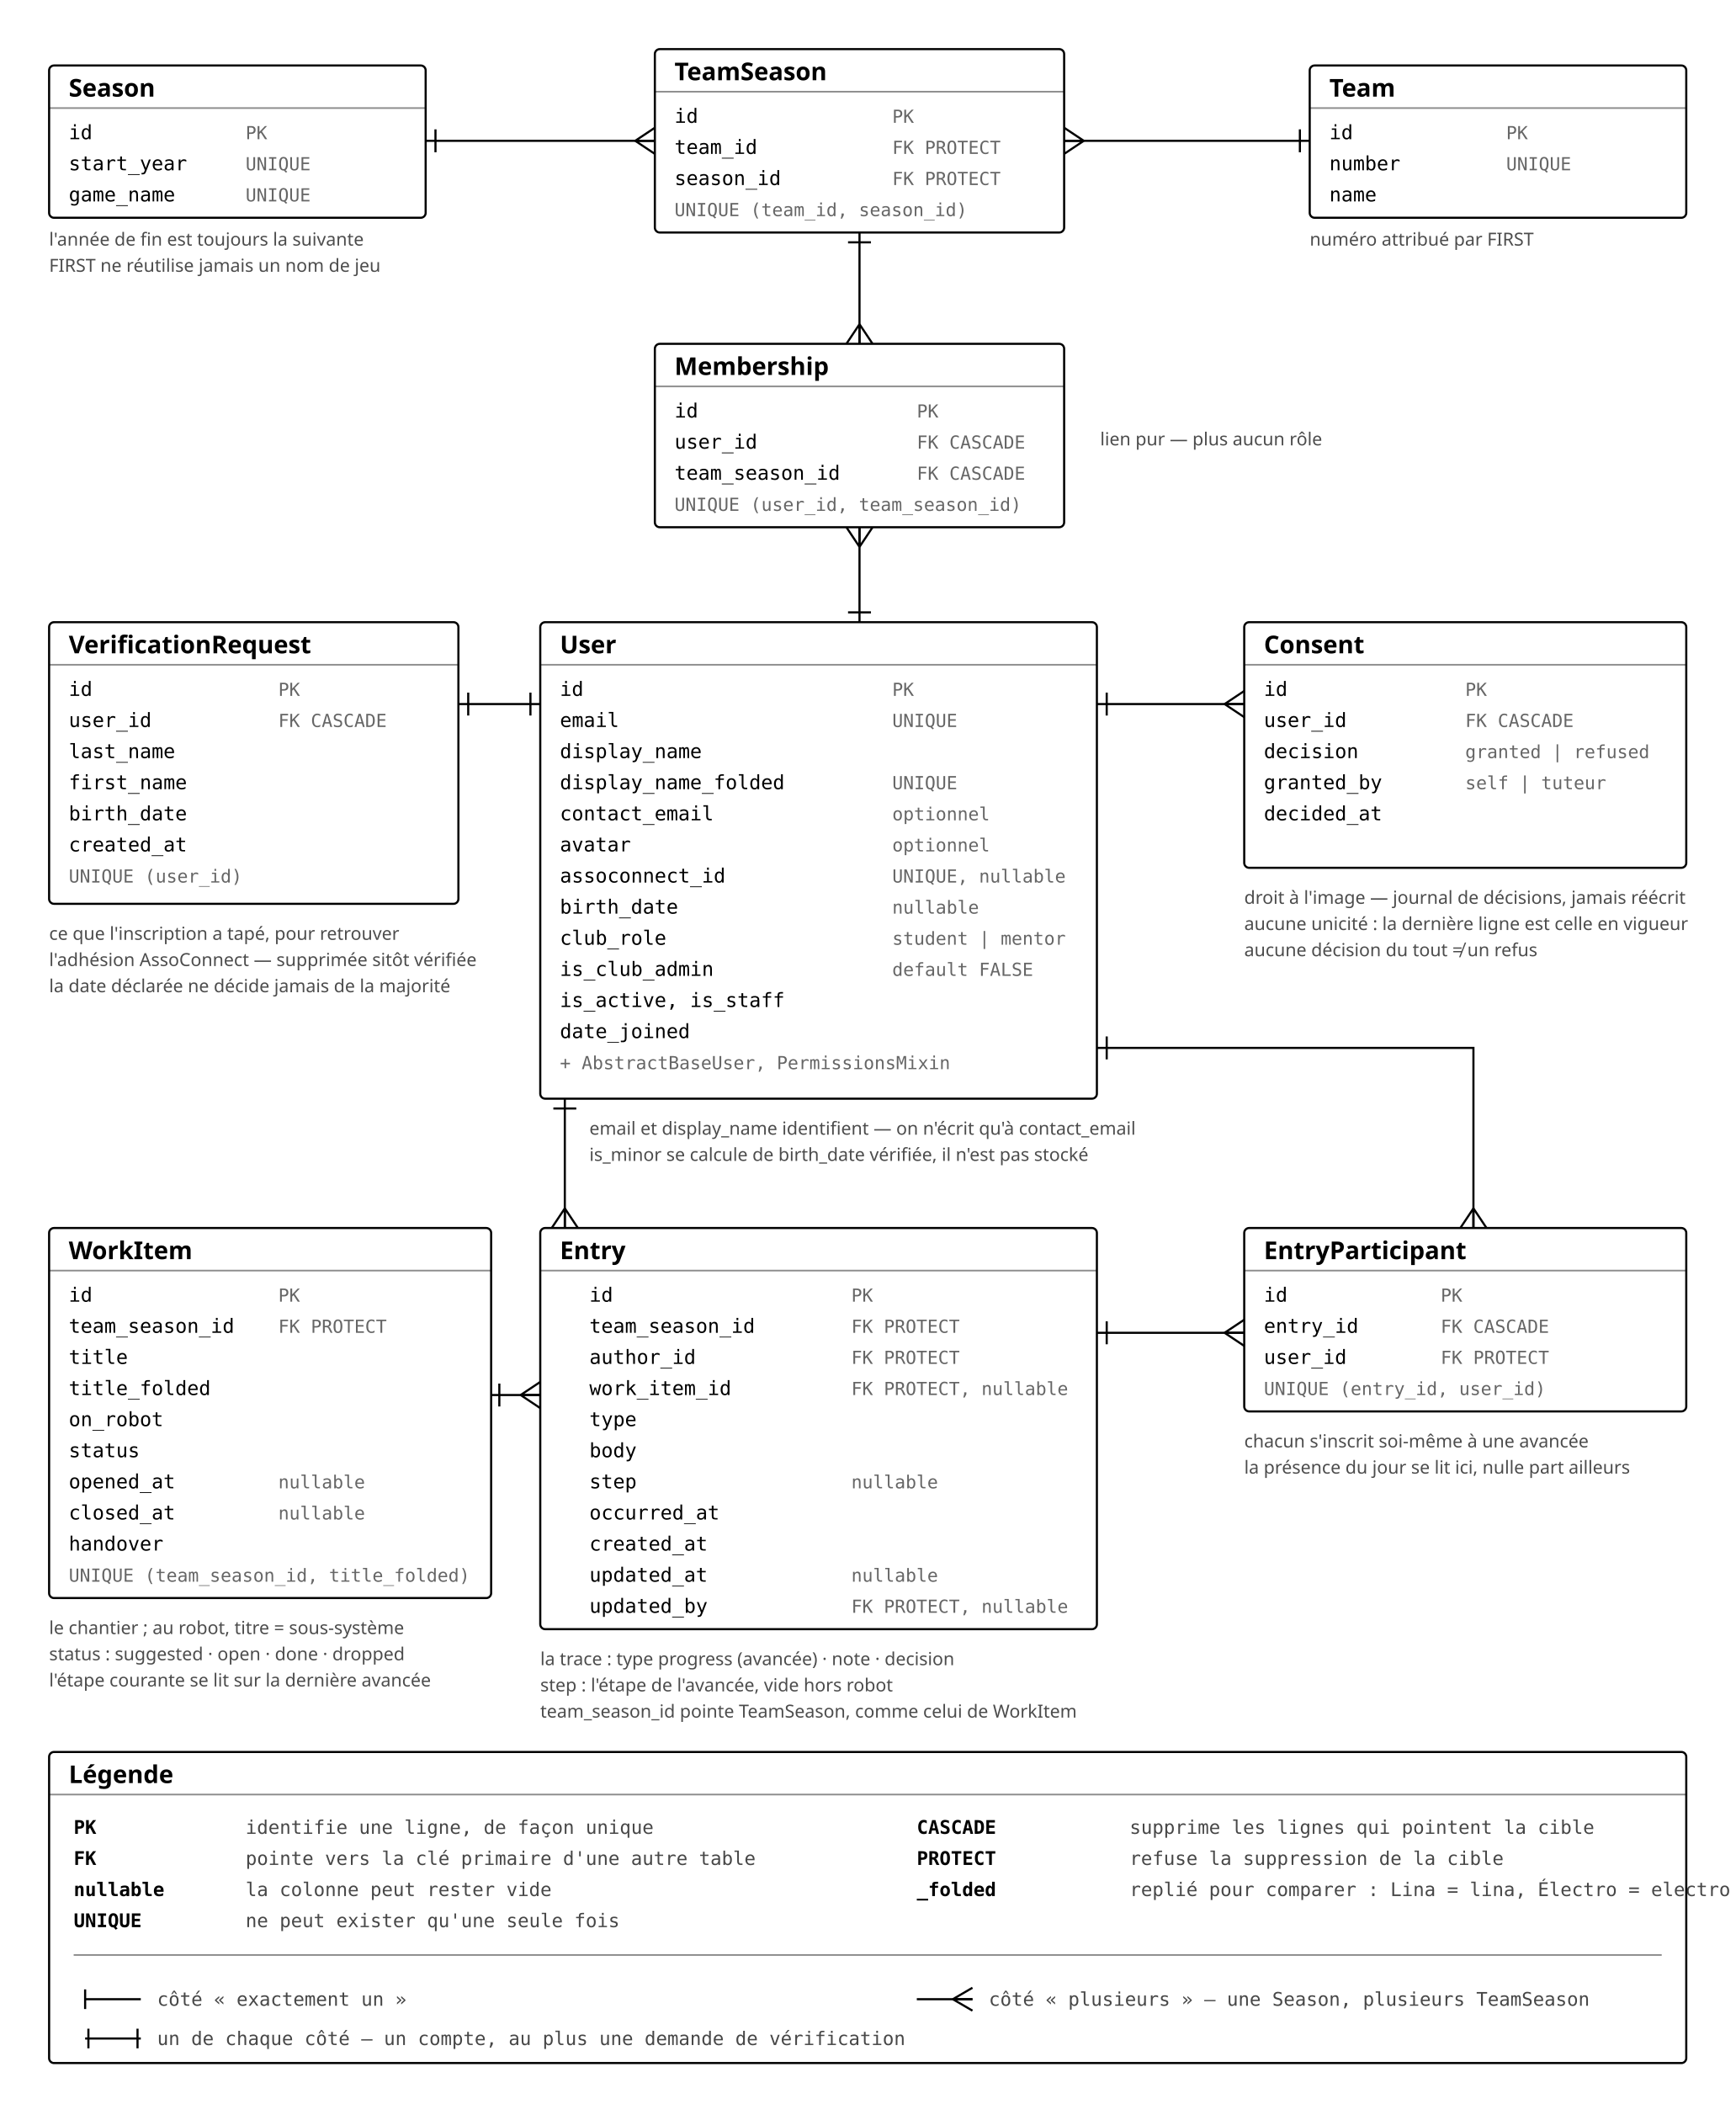
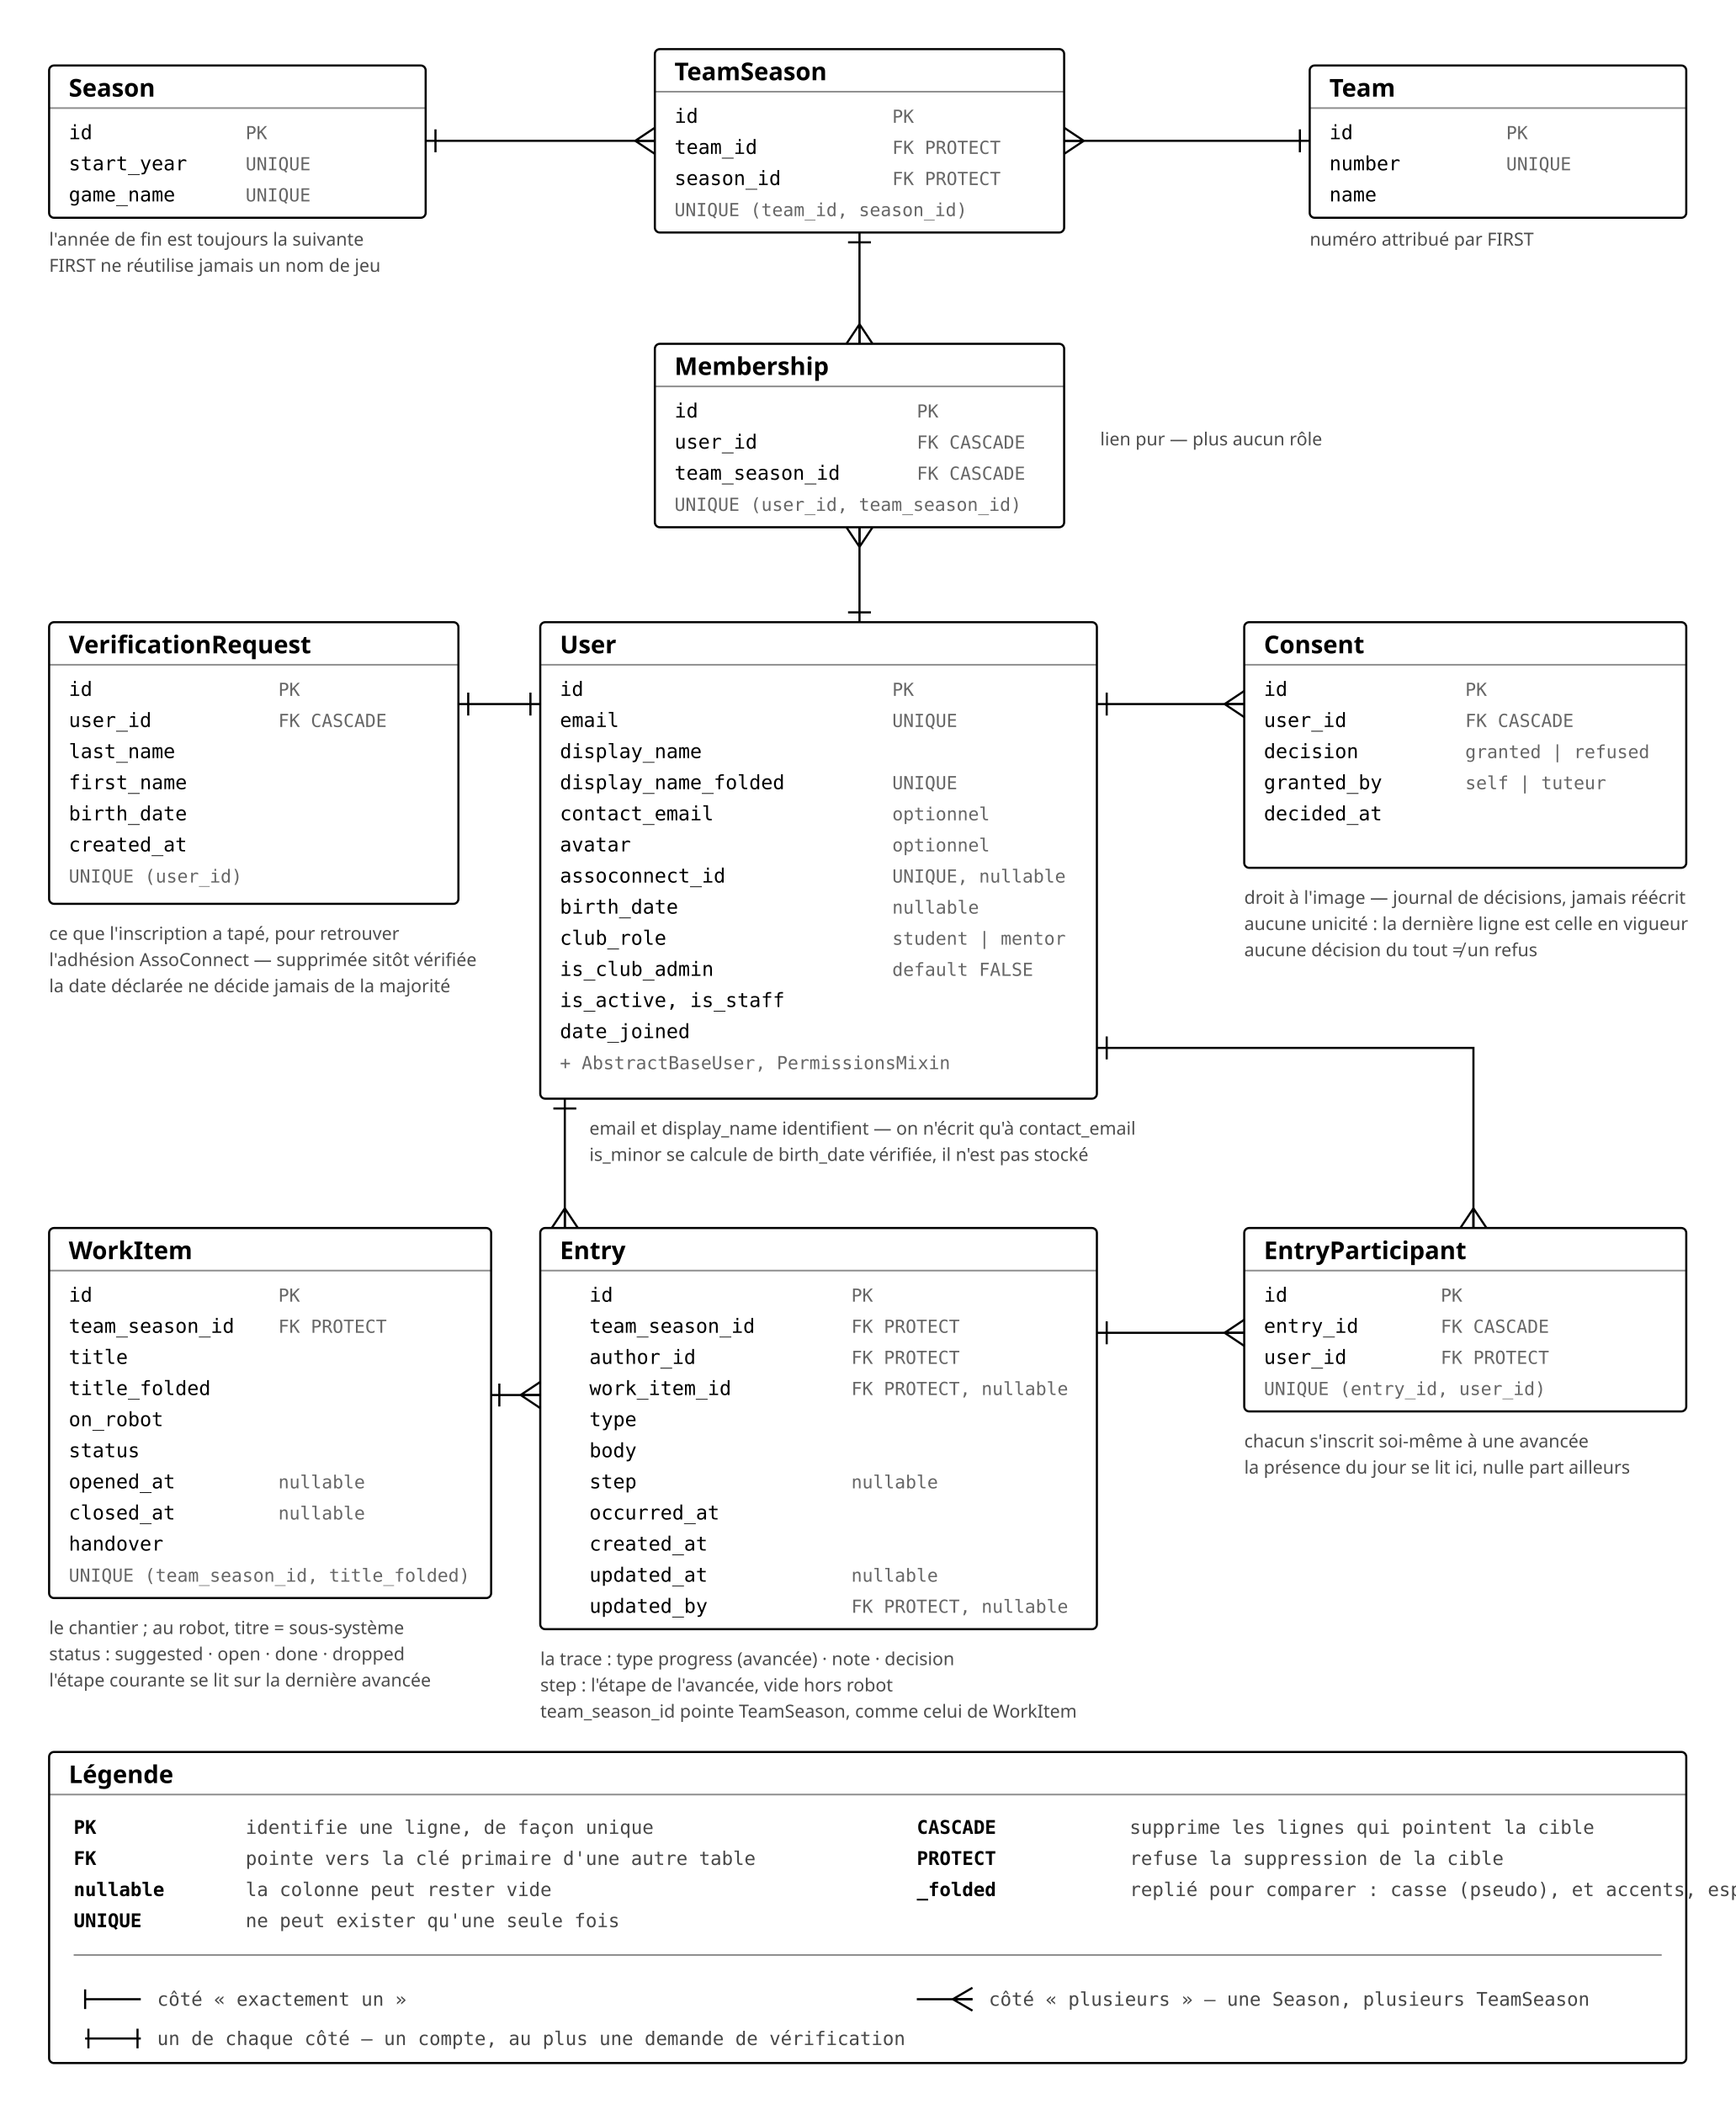
<svg xmlns="http://www.w3.org/2000/svg" viewBox="0 0 1060 1285" role="img" aria-labelledby="t d" font-family="IBM Plex Mono, ui-monospace, monospace">
  <style>
    .bx   { fill:none; stroke:currentColor; stroke-width:1.3 }
    .sep  { stroke:currentColor; stroke-width:1; opacity:.45 }
    .ttl  { font-family:"IBM Plex Sans Condensed",system-ui,sans-serif;
            font-size:15px; font-weight:700; fill:currentColor }
    .col  { font-size:12px; fill:currentColor }
    .ann  { font-size:11px; fill:currentColor; opacity:.6 }
    .lnk  { stroke:currentColor; stroke-width:1.3; fill:none }
    .crow { stroke:currentColor; stroke-width:1.3; fill:none }
    .cap  { font-family:"IBM Plex Sans Condensed",system-ui,sans-serif;
            font-size:11px; fill:currentColor; opacity:.7 }
    .lgt  { font-size:11.5px; fill:currentColor; font-weight:600 }
    .lgd  { font-size:11.5px; fill:currentColor; opacity:.72 }
  </style>
  <rect class="bx" x="30" y="40" width="230" height="93" rx="3" />
  <line class="sep" x1="30" y1="66" x2="260" y2="66" />
  <text class="ttl" x="42" y="59">Season</text>
  <text class="col" x="42" y="85">id</text>
  <text class="ann" x="150" y="85">PK</text>
  <text class="col" x="42" y="104">start_year</text>
  <text class="ann" x="150" y="104">UNIQUE</text>
  <text class="col" x="42" y="123">game_name</text>
  <text class="ann" x="150" y="123">UNIQUE</text>
  <text class="cap" x="30" y="150">l'année de fin est toujours la suivante</text>
  <text class="cap" x="30" y="166">FIRST ne réutilise jamais un nom de jeu</text>
  <rect class="bx" x="400" y="30" width="250" height="112" rx="3" />
  <line class="sep" x1="400" y1="56" x2="650" y2="56" />
  <text class="ttl" x="412" y="49">TeamSeason</text>
  <text class="col" x="412" y="75">id</text>
  <text class="ann" x="545" y="75">PK</text>
  <text class="col" x="412" y="94">team_id</text>
  <text class="ann" x="545" y="94">FK PROTECT</text>
  <text class="col" x="412" y="113">season_id</text>
  <text class="ann" x="545" y="113">FK PROTECT</text>
  <text class="ann" x="412" y="132">UNIQUE (team_id, season_id)</text>
  <rect class="bx" x="800" y="40" width="230" height="93" rx="3" />
  <line class="sep" x1="800" y1="66" x2="1030" y2="66" />
  <text class="ttl" x="812" y="59">Team</text>
  <text class="col" x="812" y="85">id</text>
  <text class="ann" x="920" y="85">PK</text>
  <text class="col" x="812" y="104">number</text>
  <text class="ann" x="920" y="104">UNIQUE</text>
  <text class="col" x="812" y="123">name</text>
  <text class="cap" x="800" y="150">numéro attribué par FIRST</text>
  <rect class="bx" x="400" y="210" width="250" height="112" rx="3" />
  <line class="sep" x1="400" y1="236" x2="650" y2="236" />
  <text class="ttl" x="412" y="229">Membership</text>
  <text class="col" x="412" y="255">id</text>
  <text class="ann" x="560" y="255">PK</text>
  <text class="col" x="412" y="274">user_id</text>
  <text class="ann" x="560" y="274">FK CASCADE</text>
  <text class="col" x="412" y="293">team_season_id</text>
  <text class="ann" x="560" y="293">FK CASCADE</text>
  <text class="ann" x="412" y="312">UNIQUE (user_id, team_season_id)</text>
  <text class="cap" x="672" y="272">lien pur — plus aucun rôle</text>
  <rect class="bx" x="30" y="380" width="250" height="172" rx="3" />
  <line class="sep" x1="30" y1="406" x2="280" y2="406" />
  <text class="ttl" x="42" y="399">VerificationRequest</text>
  <text class="col" x="42" y="425">id</text>
  <text class="ann" x="170" y="425">PK</text>
  <text class="col" x="42" y="444">user_id</text>
  <text class="ann" x="170" y="444">FK CASCADE</text>
  <text class="col" x="42" y="463">last_name</text>
  <text class="col" x="42" y="482">first_name</text>
  <text class="col" x="42" y="501">birth_date</text>
  <text class="col" x="42" y="520">created_at</text>
  <text class="ann" x="42" y="539">UNIQUE (user_id)</text>
  <text class="cap" x="30" y="574">ce que l'inscription a tapé, pour retrouver</text>
  <text class="cap" x="30" y="590">l'adhésion AssoConnect — supprimée sitôt vérifiée</text>
  <text class="cap" x="30" y="606">la date déclarée ne décide jamais de la majorité</text>
  <rect class="bx" x="330" y="380" width="340" height="291" rx="3" />
  <line class="sep" x1="330" y1="406" x2="670" y2="406" />
  <text class="ttl" x="342" y="399">User</text>
  <text class="col" x="342" y="425">id</text>
  <text class="ann" x="545" y="425">PK</text>
  <text class="col" x="342" y="444">email</text>
  <text class="ann" x="545" y="444">UNIQUE</text>
  <text class="col" x="342" y="463">display_name</text>
  <text class="col" x="342" y="482">display_name_folded</text>
  <text class="ann" x="545" y="482">UNIQUE</text>
  <text class="col" x="342" y="501">contact_email</text>
  <text class="ann" x="545" y="501">optionnel</text>
  <text class="col" x="342" y="520">avatar</text>
  <text class="ann" x="545" y="520">optionnel</text>
  <text class="col" x="342" y="539">assoconnect_id</text>
  <text class="ann" x="545" y="539">UNIQUE, nullable</text>
  <text class="col" x="342" y="558">birth_date</text>
  <text class="ann" x="545" y="558">nullable</text>
  <text class="col" x="342" y="577">club_role</text>
  <text class="ann" x="545" y="577">student | mentor</text>
  <text class="col" x="342" y="596">is_club_admin</text>
  <text class="ann" x="545" y="596">default FALSE</text>
  <text class="col" x="342" y="615">is_active, is_staff</text>
  <text class="col" x="342" y="634">date_joined</text>
  <text class="ann" x="342" y="653">+ AbstractBaseUser, PermissionsMixin</text>
  <text class="cap" x="360" y="693">email et display_name identifient — on n'écrit qu'à contact_email</text>
  <text class="cap" x="360" y="709">is_minor se calcule de birth_date vérifiée, il n'est pas stocké</text>
  <rect class="bx" x="760" y="380" width="270" height="150" rx="3" />
  <line class="sep" x1="760" y1="406" x2="1030" y2="406" />
  <text class="ttl" x="772" y="399">Consent</text>
  <text class="col" x="772" y="425">id</text>
  <text class="ann" x="895" y="425">PK</text>
  <text class="col" x="772" y="444">user_id</text>
  <text class="ann" x="895" y="444">FK CASCADE</text>
  <text class="col" x="772" y="463">decision</text>
  <text class="ann" x="895" y="463">granted | refused</text>
  <text class="col" x="772" y="482">granted_by</text>
  <text class="ann" x="895" y="482">self | tuteur</text>
  <text class="col" x="772" y="501">decided_at</text>
  <text class="cap" x="760" y="552">droit à l'image — journal de décisions, jamais réécrit</text>
  <text class="cap" x="760" y="568">aucune unicité : la dernière ligne est celle en vigueur</text>
  <text class="cap" x="760" y="584">aucune décision du tout ≠ un refus</text>
  <line class="lnk" x1="260" y1="86" x2="400" y2="86" />
  <line class="crow" x1="266" y1="79" x2="266" y2="93" />
  <path class="crow" d="M388,86 L400,78 M388,86 L400,86 M388,86 L400,94" />
  <line class="lnk" x1="650" y1="86" x2="800" y2="86" />
  <line class="crow" x1="794" y1="79" x2="794" y2="93" />
  <path class="crow" d="M662,86 L650,78 M662,86 L650,86 M662,86 L650,94" />
  <line class="lnk" x1="525" y1="142" x2="525" y2="210" />
  <line class="crow" x1="518" y1="148" x2="532" y2="148" />
  <path class="crow" d="M525,198 L517,210 M525,198 L525,210 M525,198 L533,210" />
  <line class="lnk" x1="525" y1="322" x2="525" y2="380" />
  <line class="crow" x1="518" y1="374" x2="532" y2="374" />
  <path class="crow" d="M525,334 L517,322 M525,334 L525,322 M525,334 L533,322" />
  <line class="lnk" x1="670" y1="430" x2="760" y2="430" />
  <line class="crow" x1="676" y1="423" x2="676" y2="437" />
  <path class="crow" d="M748,430 L760,422 M748,430 L760,430 M748,430 L760,438" />
  <line class="lnk" x1="280" y1="430" x2="330" y2="430" />
  <line class="crow" x1="286" y1="423" x2="286" y2="437" />
  <line class="crow" x1="324" y1="423" x2="324" y2="437" />
  <rect class="bx" x="30" y="750" width="270" height="226" rx="3" />
  <line class="sep" x1="30" y1="776" x2="300" y2="776" />
  <text class="ttl" x="42" y="769">WorkItem</text>
  <text class="col" x="42" y="795">id</text>
  <text class="ann" x="170" y="795">PK</text>
  <text class="col" x="42" y="814">team_season_id</text>
  <text class="ann" x="170" y="814">FK PROTECT</text>
  <text class="col" x="42" y="833">title</text>
  <text class="col" x="42" y="852">title_folded</text>
  <text class="col" x="42" y="871">on_robot</text>
  <text class="col" x="42" y="890">status</text>
  <text class="col" x="42" y="909">opened_at</text>
  <text class="ann" x="170" y="909">nullable</text>
  <text class="col" x="42" y="928">closed_at</text>
  <text class="ann" x="170" y="928">nullable</text>
  <text class="col" x="42" y="947">handover</text>
  <text class="ann" x="42" y="966">UNIQUE (team_season_id, title_folded)</text>
  <text class="cap" x="30" y="998">le chantier ; au robot, titre = sous-système</text>
  <text class="cap" x="30" y="1014">status : suggested · open · done · dropped</text>
  <text class="cap" x="30" y="1030">l'étape courante se lit sur la dernière avancée</text>
  <rect class="bx" x="330" y="750" width="340" height="245" rx="3" />
  <line class="sep" x1="330" y1="776" x2="670" y2="776" />
  <text class="ttl" x="342" y="769">Entry</text>
  <text class="col" x="360" y="795">id</text>
  <text class="ann" x="520" y="795">PK</text>
  <text class="col" x="360" y="814">team_season_id</text>
  <text class="ann" x="520" y="814">FK PROTECT</text>
  <text class="col" x="360" y="833">author_id</text>
  <text class="ann" x="520" y="833">FK PROTECT</text>
  <text class="col" x="360" y="852">work_item_id</text>
  <text class="ann" x="520" y="852">FK PROTECT, nullable</text>
  <text class="col" x="360" y="871">type</text>
  <text class="col" x="360" y="890">body</text>
  <text class="col" x="360" y="909">step</text>
  <text class="ann" x="520" y="909">nullable</text>
  <text class="col" x="360" y="928">occurred_at</text>
  <text class="col" x="360" y="947">created_at</text>
  <text class="col" x="360" y="966">updated_at</text>
  <text class="ann" x="520" y="966">nullable</text>
  <text class="col" x="360" y="985">updated_by</text>
  <text class="ann" x="520" y="985">FK PROTECT, nullable</text>
  <text class="cap" x="330" y="1017">la trace : type progress (avancée) · note · decision</text>
  <text class="cap" x="330" y="1033">step : l'étape de l'avancée, vide hors robot</text>
  <text class="cap" x="330" y="1049">team_season_id pointe TeamSeason, comme celui de WorkItem</text>
  <rect class="bx" x="760" y="750" width="270" height="112" rx="3" />
  <line class="sep" x1="760" y1="776" x2="1030" y2="776" />
  <text class="ttl" x="772" y="769">EntryParticipant</text>
  <text class="col" x="772" y="795">id</text>
  <text class="ann" x="880" y="795">PK</text>
  <text class="col" x="772" y="814">entry_id</text>
  <text class="ann" x="880" y="814">FK CASCADE</text>
  <text class="col" x="772" y="833">user_id</text>
  <text class="ann" x="880" y="833">FK PROTECT</text>
  <text class="ann" x="772" y="852">UNIQUE (entry_id, user_id)</text>
  <text class="cap" x="760" y="884">chacun s'inscrit soi-même à une avancée</text>
  <text class="cap" x="760" y="900">la présence du jour se lit ici, nulle part ailleurs</text>
  <line class="lnk" x1="300" y1="852" x2="330" y2="852" />
  <line class="crow" x1="305" y1="845" x2="305" y2="859" />
  <path class="crow" d="M318,852 L330,844 M318,852 L330,852 M318,852 L330,860" />
  <line class="lnk" x1="670" y1="814" x2="760" y2="814" />
  <line class="crow" x1="676" y1="807" x2="676" y2="821" />
  <path class="crow" d="M748,814 L760,806 M748,814 L760,814 M748,814 L760,822" />
  <line class="lnk" x1="345" y1="671" x2="345" y2="750" />
  <line class="crow" x1="338" y1="677" x2="352" y2="677" />
  <path class="crow" d="M345,738 L337,750 M345,738 L345,750 M345,738 L353,750" />
  <path class="lnk" d="M670,640 H900 V750" />
  <line class="crow" x1="676" y1="633" x2="676" y2="647" />
  <path class="crow" d="M900,738 L892,750 M900,738 L900,750 M900,738 L908,750" />
  <rect class="bx" x="30" y="1070" width="1000" height="190" rx="3" />
  <line class="sep" x1="30" y1="1096" x2="1030" y2="1096" />
  <text class="ttl" x="42" y="1089">Légende</text>
  <text class="lgt" x="45" y="1120">PK</text>
  <text class="lgd" x="150" y="1120">identifie une ligne, de façon unique</text>
  <text class="lgt" x="45" y="1139">FK</text>
  <text class="lgd" x="150" y="1139">pointe vers la clé primaire d'une autre table</text>
  <text class="lgt" x="45" y="1158">nullable</text>
  <text class="lgd" x="150" y="1158">la colonne peut rester vide</text>
  <text class="lgt" x="45" y="1177">UNIQUE</text>
  <text class="lgd" x="150" y="1177">ne peut exister qu'une seule fois</text>
  <text class="lgt" x="560" y="1120">CASCADE</text>
  <text class="lgd" x="690" y="1120">supprime les lignes qui pointent la cible</text>
  <text class="lgt" x="560" y="1139">PROTECT</text>
  <text class="lgd" x="690" y="1139">refuse la suppression de la cible</text>
  <text class="lgt" x="560" y="1158">_folded</text>
-   <text class="lgd" x="690" y="1158">replié pour comparer : Lina = lina, Électro = electro</text>
+   <text class="lgd" x="690" y="1158">replié pour comparer : casse (pseudo), et accents, espaces (titre)</text>
  <line class="sep" x1="45" y1="1194" x2="1015" y2="1194" />
  <line class="crow" x1="52" y1="1215" x2="52" y2="1227" />
  <line class="lnk" x1="52" y1="1221" x2="86" y2="1221" />
  <text class="lgd" x="96" y="1225">côté « exactement un »</text>
  <line class="lnk" x1="560" y1="1221" x2="594" y2="1221" />
  <path class="crow" d="M582,1221 L594,1214 M582,1221 L594,1221 M582,1221 L594,1228" />
  <text class="lgd" x="604" y="1225">côté « plusieurs » — une Season, plusieurs TeamSeason</text>
  <line class="lnk" x1="52" y1="1245" x2="86" y2="1245" />
  <line class="crow" x1="54" y1="1239" x2="54" y2="1251" />
  <line class="crow" x1="84" y1="1239" x2="84" y2="1251" />
  <text class="lgd" x="96" y="1249">un de chaque côté — un compte, au plus une demande de vérification</text>
</svg>
